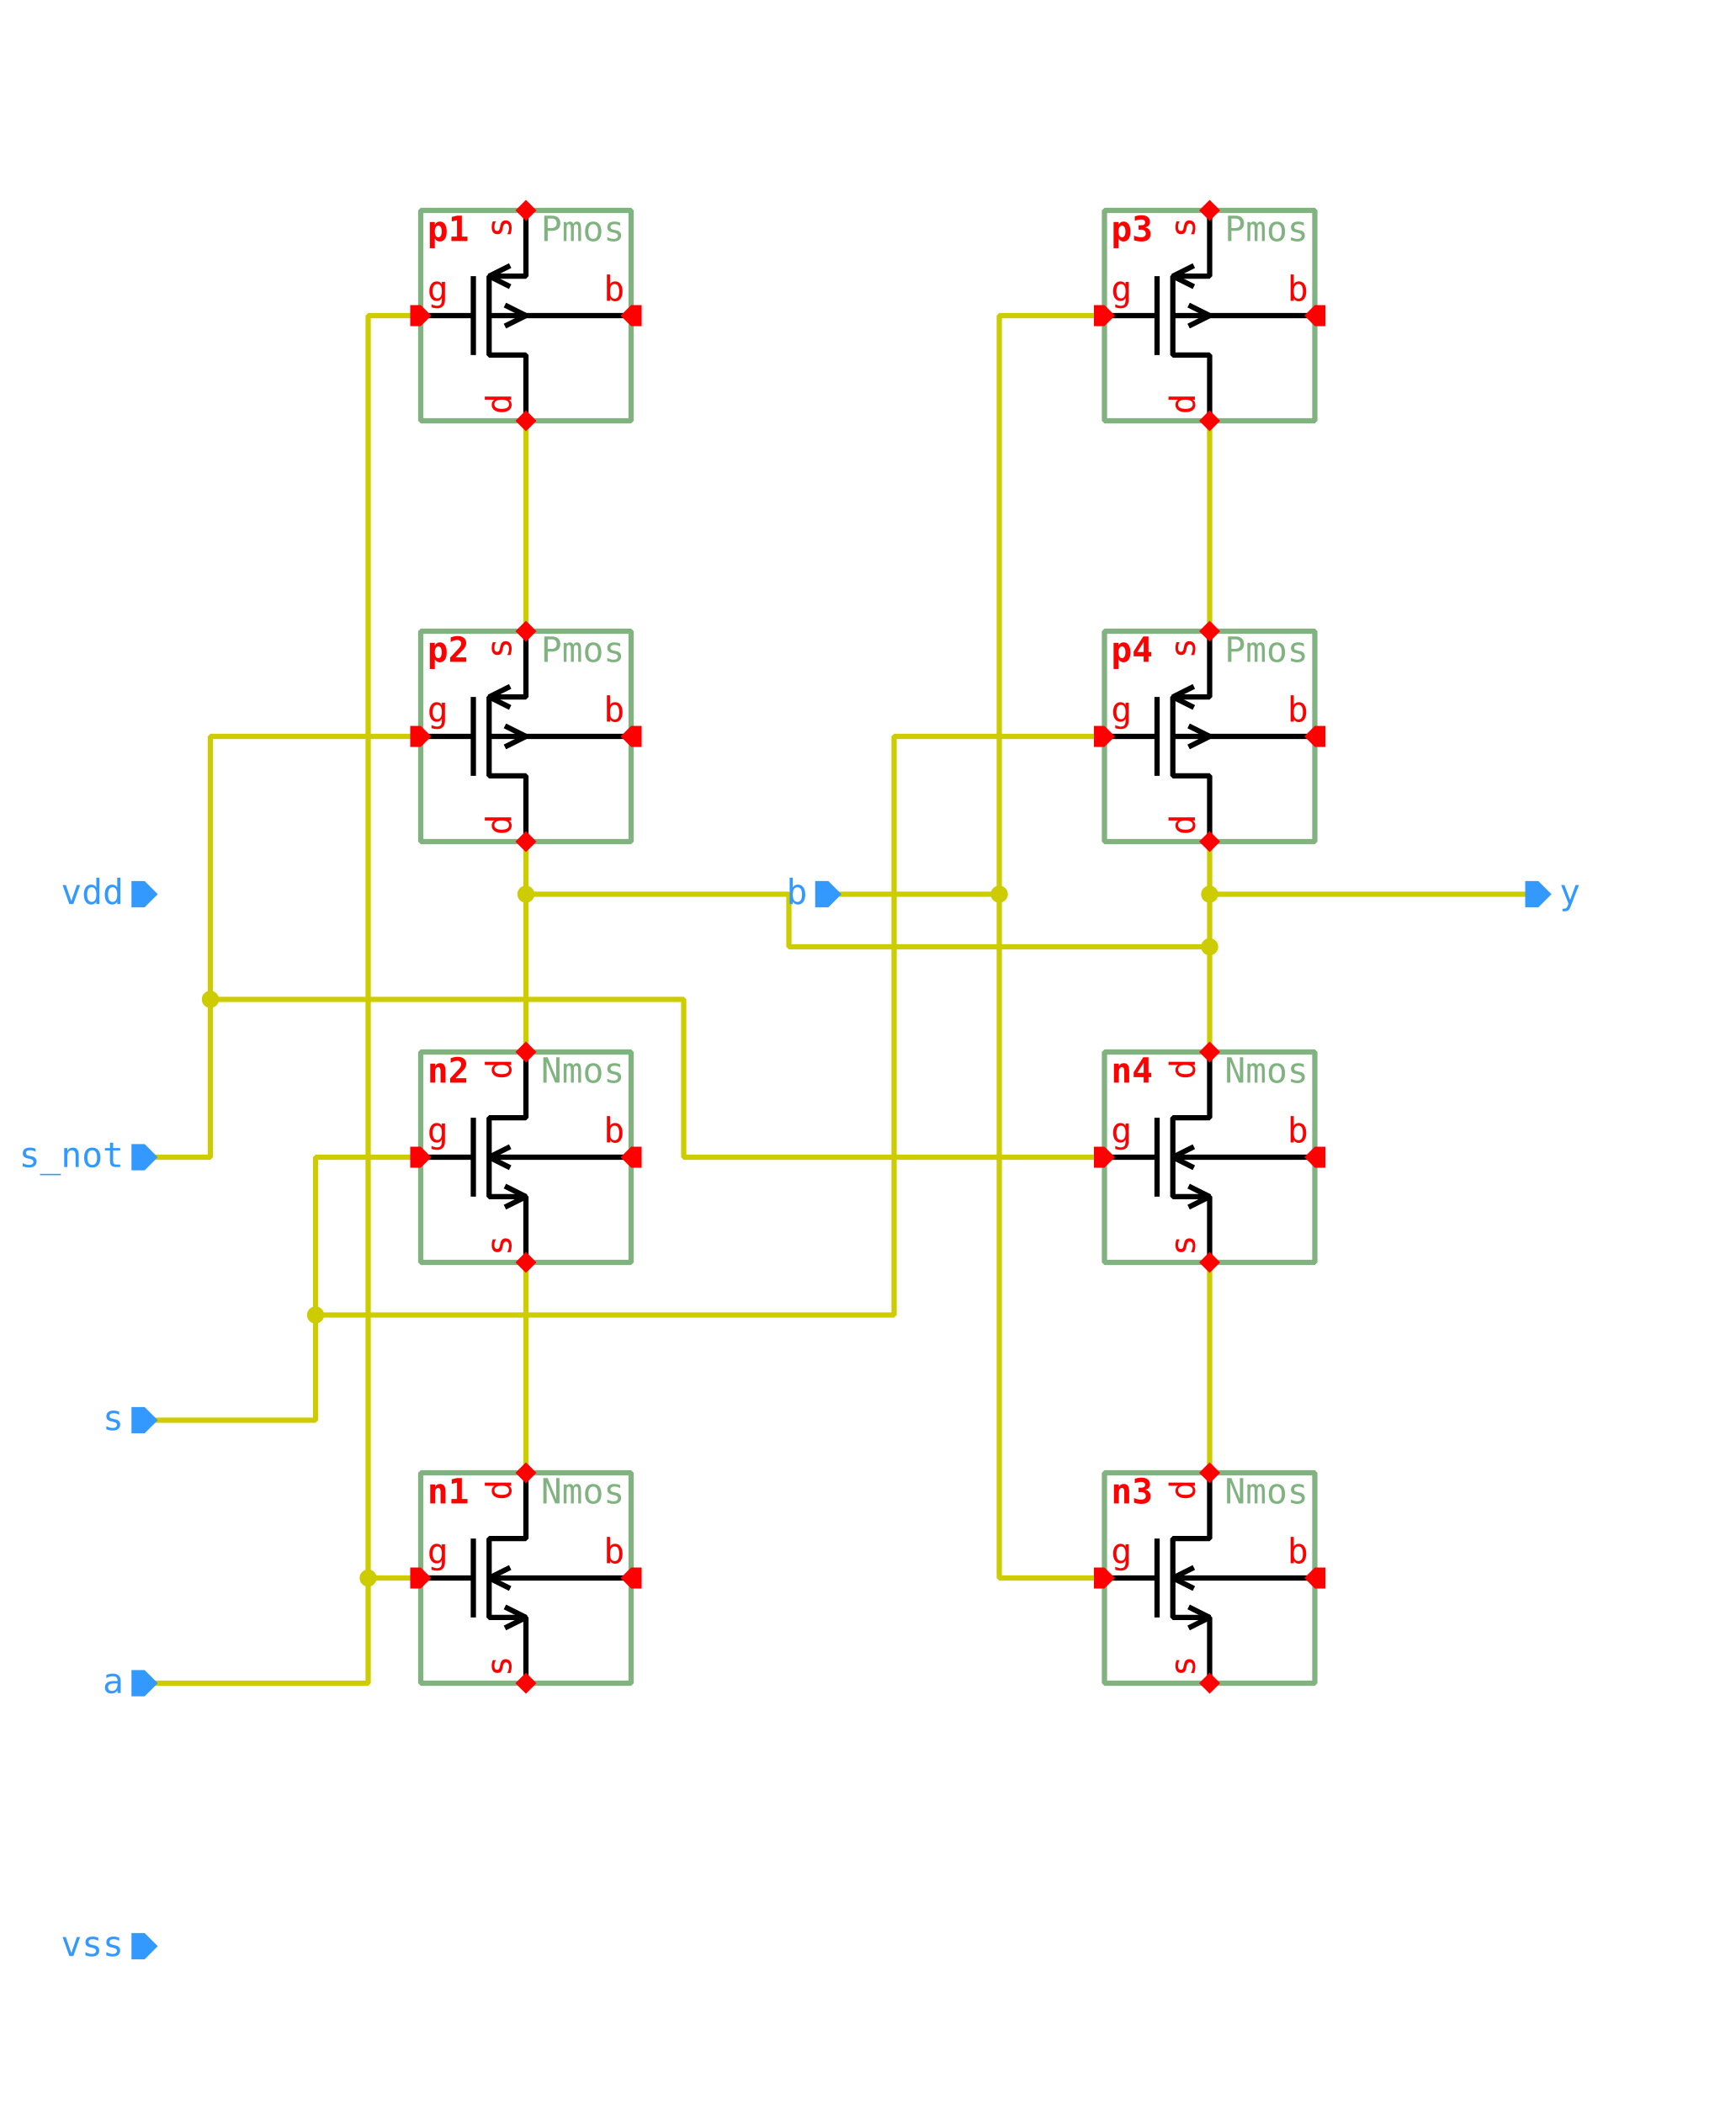
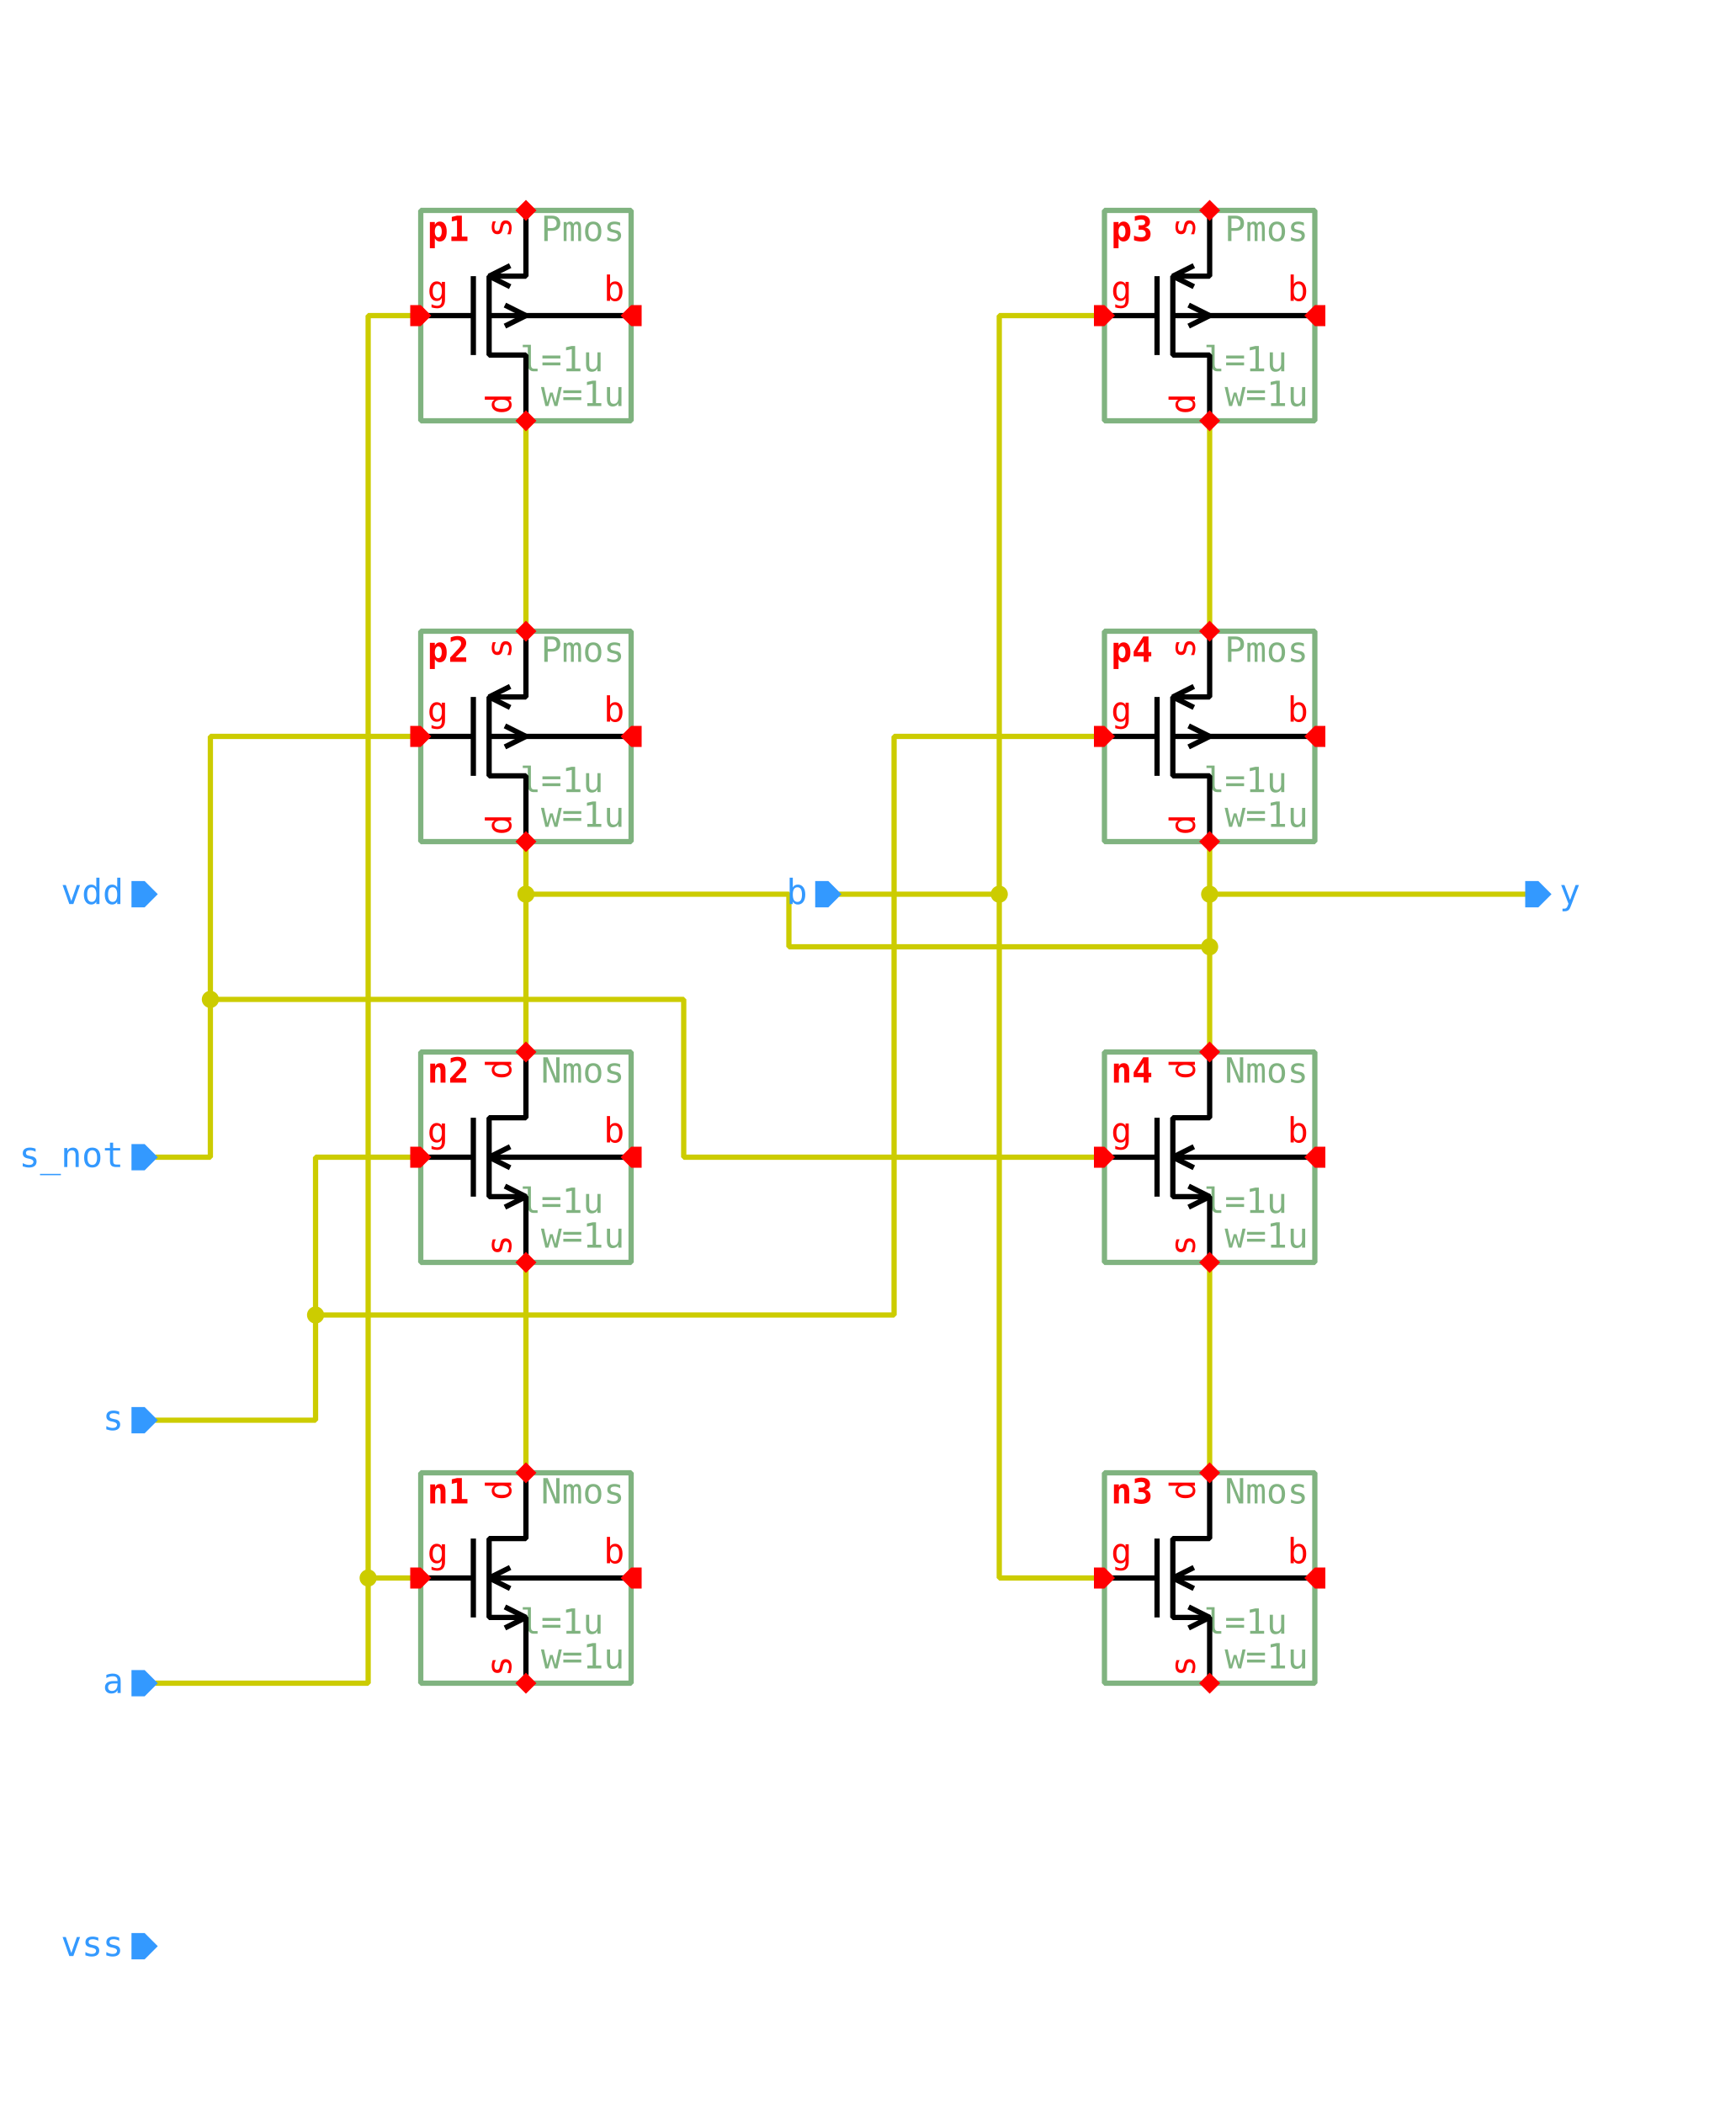
<svg xmlns="http://www.w3.org/2000/svg" width="1155.0px" height="1400.0px" viewBox="-1.0 -1.0 33.0 40.0">
  <style type="text/css">svg { stroke-linecap: butt; stroke-linejoin: bevel; } text { font-size: 11pt; font-family: "Inconsolata", monospace; font-stretch: 75%; } .instanceName { font-weight: bold; fill: #f00; } .pinLabel, .pinArrow { fill: #f00; } .params, .cellName { fill: #80b380; } .symbolOutline { stroke: #80b380; } .symbolPoly { stroke: #000; } .symbolOutline, .symbolPoly, .schemWire, .tapPoint { fill: none; stroke-width: 0.1; } #grid { fill: #ccc; } .schemWire, .tapPoint { stroke: #cc0; } .schemWire { stroke-linecap: square; } .connPoint, .tapPointLabel { fill: #cc0; } .portArrow, .portLabel { fill: #39f; }</style>
  <g transform="matrix(1 0 0 -1 0 38.0)">
    <path d="M9.0 31.0 L9.0 27.0" class="schemWire" />
    <path d="M9.0 15.0 L9.0 11.0" class="schemWire" />
    <path d="M22.0 31.0 L22.0 27.0" class="schemWire" />
    <path d="M22.0 15.0 L22.0 11.0" class="schemWire" />
    <path d="M2.0 7.0 L3.0 7.0 L6.0 7.0 L6.0 9.0 L7.0 9.0" class="schemWire" />
    <path d="M6.0 9.0 L6.0 33.0 L7.0 33.0" class="schemWire" />
    <path d="M28.0 22.0 L27.0 22.0 L22.0 22.0 L22.0 23.0" class="schemWire" />
    <path d="M22.0 22.0 L22.0 21.0 L22.0 19.0" class="schemWire" />
    <path d="M22.0 21.0 L14.0 21.0 L14.0 22.0 L9.0 22.0 L9.0 23.0" class="schemWire" />
    <path d="M9.0 22.0 L9.0 19.0" class="schemWire" />
    <path d="M2.0 12.0 L3.0 12.0 L5.0 12.0 L5.0 14.0 L5.0 17.0 L7.0 17.0" class="schemWire" />
    <path d="M5.0 14.0 L16.0 14.0 L16.0 25.0 L20.0 25.0" class="schemWire" />
    <path d="M2.0 17.0 L3.0 17.0 L3.0 20.0 L3.0 25.0 L7.0 25.0" class="schemWire" />
    <path d="M3.0 20.0 L12.0 20.0 L12.0 17.0 L20.0 17.0" class="schemWire" />
    <path d="M15.0 22.0 L16.0 22.0 L18.0 22.0 L18.0 33.0 L20.0 33.0" class="schemWire" />
    <path d="M18.0 22.0 L18.0 9.0 L20.0 9.0" class="schemWire" />
    <circle cx="9.0" cy="22.0" r="0.163" class="connPoint" />
    <circle cx="22.0" cy="21.0" r="0.163" class="connPoint" />
    <circle cx="22.0" cy="22.0" r="0.163" class="connPoint" />
    <circle cx="6.0" cy="9.0" r="0.163" class="connPoint" />
    <circle cx="18.0" cy="22.0" r="0.163" class="connPoint" />
    <circle cx="5.0" cy="14.0" r="0.163" class="connPoint" />
    <circle cx="3.0" cy="20.0" r="0.163" class="connPoint" />
    <g>
      <rect x="7.0" y="31.0" width="4.0" height="4.0" class="symbolOutline" />
      <text transform="matrix(0.045 0 0 -0.045 10.875 34.875)" dominant-baseline="hanging" text-anchor="end" class="cellName">Pmos</text>
-       <text transform="matrix(0.045 0 0 -0.045 10.875 31.125)" dominant-baseline="ideographic" text-anchor="end" class="params" />
+       <text transform="matrix(0.045 0 0 -0.045 10.875 31.125)" dominant-baseline="ideographic" text-anchor="end" class="params">
+         <tspan x="0" y="-1em">l=1u</tspan>
+         <tspan x="0" y="0em">w=1u</tspan>
+       </text>
      <text transform="matrix(0.045 0 0 -0.045 7.125 34.875)" dominant-baseline="hanging" text-anchor="start" class="instanceName">p1</text>
      <path d="M2.0 0.0 L2.0 1.25 L1.3 1.25 L1.3 2.75 L2.0 2.75 L2.0 4.0" transform="matrix(1 0 0 1 7.0 31.0)" class="symbolPoly" />
      <path d="M1.0 1.25 L1.0 2.75" transform="matrix(1 0 0 1 7.0 31.0)" class="symbolPoly" />
      <path d="M0.0 2.0 L1.0 2.0" transform="matrix(1 0 0 1 7.0 31.0)" class="symbolPoly" />
      <path d="M4.0 2.0 L1.3 2.0" transform="matrix(1 0 0 1 7.0 31.0)" class="symbolPoly" />
      <path d="M1.7 2.55 L1.3 2.75 L1.7 2.95" transform="matrix(1 0 0 1 7.0 31.0)" class="symbolPoly" />
      <path d="M1.6 1.8 L2.0 2.0 L1.6 2.2" transform="matrix(1 0 0 1 7.0 31.0)" class="symbolPoly" />
      <path d="M0 0 L0.2 -0.2 L0.2 -0.4 L0 -0.4 L-0.2 -0.4 L-0.2 -0.2 Z" transform="matrix(0 -1 1 0 7.2 33.0)" class="pinArrow" />
      <text transform="matrix(0.045 0 0 -0.045 7.125 33.125)" dominant-baseline="ideographic" text-anchor="start" class="pinLabel">g</text>
      <path d="M0 0 L0.2 -0.2 L0.2 -0.2 L0 -0.4 L-0.2 -0.2 L-0.2 -0.2 Z" transform="matrix(1 0 0 1 9.0 31.2)" class="pinArrow" />
      <text transform="matrix(0 0.045 0.045 0 8.875 31.125)" dominant-baseline="ideographic" text-anchor="start" class="pinLabel">d</text>
      <path d="M0 0 L0.2 -0.2 L0.2 -0.2 L0 -0.4 L-0.2 -0.2 L-0.2 -0.2 Z" transform="matrix(-1 0 0 -1 9.0 34.8)" class="pinArrow" />
      <text transform="matrix(0 0.045 0.045 0 8.875 34.875)" dominant-baseline="ideographic" text-anchor="end" class="pinLabel">s</text>
      <path d="M0 0 L0.2 -0.2 L0.2 -0.4 L0 -0.4 L-0.2 -0.4 L-0.2 -0.2 Z" transform="matrix(0 1 -1 0 10.8 33.0)" class="pinArrow" />
      <text transform="matrix(0.045 0 0 -0.045 10.875 33.125)" dominant-baseline="ideographic" text-anchor="end" class="pinLabel">b</text>
    </g>
    <g>
      <rect x="7.0" y="23.0" width="4.0" height="4.0" class="symbolOutline" />
      <text transform="matrix(0.045 0 0 -0.045 10.875 26.875)" dominant-baseline="hanging" text-anchor="end" class="cellName">Pmos</text>
-       <text transform="matrix(0.045 0 0 -0.045 10.875 23.125)" dominant-baseline="ideographic" text-anchor="end" class="params" />
+       <text transform="matrix(0.045 0 0 -0.045 10.875 23.125)" dominant-baseline="ideographic" text-anchor="end" class="params">
+         <tspan x="0" y="-1em">l=1u</tspan>
+         <tspan x="0" y="0em">w=1u</tspan>
+       </text>
      <text transform="matrix(0.045 0 0 -0.045 7.125 26.875)" dominant-baseline="hanging" text-anchor="start" class="instanceName">p2</text>
      <path d="M2.0 0.0 L2.0 1.25 L1.3 1.25 L1.3 2.75 L2.0 2.75 L2.0 4.0" transform="matrix(1 0 0 1 7.0 23.0)" class="symbolPoly" />
      <path d="M1.0 1.25 L1.0 2.75" transform="matrix(1 0 0 1 7.0 23.0)" class="symbolPoly" />
      <path d="M0.0 2.0 L1.0 2.0" transform="matrix(1 0 0 1 7.0 23.0)" class="symbolPoly" />
      <path d="M4.0 2.0 L1.3 2.0" transform="matrix(1 0 0 1 7.0 23.0)" class="symbolPoly" />
      <path d="M1.7 2.55 L1.3 2.75 L1.7 2.95" transform="matrix(1 0 0 1 7.0 23.0)" class="symbolPoly" />
      <path d="M1.6 1.8 L2.0 2.0 L1.6 2.2" transform="matrix(1 0 0 1 7.0 23.0)" class="symbolPoly" />
      <path d="M0 0 L0.2 -0.2 L0.2 -0.4 L0 -0.4 L-0.2 -0.4 L-0.2 -0.2 Z" transform="matrix(0 -1 1 0 7.2 25.0)" class="pinArrow" />
      <text transform="matrix(0.045 0 0 -0.045 7.125 25.125)" dominant-baseline="ideographic" text-anchor="start" class="pinLabel">g</text>
      <path d="M0 0 L0.2 -0.2 L0.2 -0.2 L0 -0.4 L-0.2 -0.2 L-0.2 -0.2 Z" transform="matrix(1 0 0 1 9.0 23.2)" class="pinArrow" />
      <text transform="matrix(0 0.045 0.045 0 8.875 23.125)" dominant-baseline="ideographic" text-anchor="start" class="pinLabel">d</text>
      <path d="M0 0 L0.2 -0.2 L0.2 -0.2 L0 -0.4 L-0.2 -0.2 L-0.2 -0.2 Z" transform="matrix(-1 0 0 -1 9.0 26.8)" class="pinArrow" />
      <text transform="matrix(0 0.045 0.045 0 8.875 26.875)" dominant-baseline="ideographic" text-anchor="end" class="pinLabel">s</text>
      <path d="M0 0 L0.2 -0.2 L0.2 -0.4 L0 -0.4 L-0.2 -0.4 L-0.2 -0.2 Z" transform="matrix(0 1 -1 0 10.8 25.0)" class="pinArrow" />
      <text transform="matrix(0.045 0 0 -0.045 10.875 25.125)" dominant-baseline="ideographic" text-anchor="end" class="pinLabel">b</text>
    </g>
    <g>
      <rect x="7.0" y="15.0" width="4.0" height="4.0" class="symbolOutline" />
      <text transform="matrix(0.045 0 0 -0.045 10.875 18.875)" dominant-baseline="hanging" text-anchor="end" class="cellName">Nmos</text>
-       <text transform="matrix(0.045 0 0 -0.045 10.875 15.125)" dominant-baseline="ideographic" text-anchor="end" class="params" />
+       <text transform="matrix(0.045 0 0 -0.045 10.875 15.125)" dominant-baseline="ideographic" text-anchor="end" class="params">
+         <tspan x="0" y="-1em">l=1u</tspan>
+         <tspan x="0" y="0em">w=1u</tspan>
+       </text>
      <text transform="matrix(0.045 0 0 -0.045 7.125 18.875)" dominant-baseline="hanging" text-anchor="start" class="instanceName">n2</text>
      <path d="M2.0 0.0 L2.0 1.25 L1.3 1.25 L1.3 2.75 L2.0 2.75 L2.0 4.0" transform="matrix(1 0 0 1 7.0 15.0)" class="symbolPoly" />
      <path d="M1.0 1.25 L1.0 2.75" transform="matrix(1 0 0 1 7.0 15.0)" class="symbolPoly" />
      <path d="M0.0 2.0 L1.0 2.0" transform="matrix(1 0 0 1 7.0 15.0)" class="symbolPoly" />
      <path d="M4.0 2.0 L1.3 2.0" transform="matrix(1 0 0 1 7.0 15.0)" class="symbolPoly" />
      <path d="M1.7 1.8 L1.3 2.0 L1.7 2.2" transform="matrix(1 0 0 1 7.0 15.0)" class="symbolPoly" />
      <path d="M1.6 1.05 L2.0 1.25 L1.6 1.45" transform="matrix(1 0 0 1 7.0 15.0)" class="symbolPoly" />
      <path d="M0 0 L0.2 -0.2 L0.2 -0.4 L0 -0.4 L-0.2 -0.4 L-0.2 -0.2 Z" transform="matrix(0 -1 1 0 7.2 17.0)" class="pinArrow" />
      <text transform="matrix(0.045 0 0 -0.045 7.125 17.125)" dominant-baseline="ideographic" text-anchor="start" class="pinLabel">g</text>
      <path d="M0 0 L0.2 -0.2 L0.2 -0.2 L0 -0.4 L-0.2 -0.2 L-0.2 -0.2 Z" transform="matrix(1 0 0 1 9.0 15.2)" class="pinArrow" />
      <text transform="matrix(0 0.045 0.045 0 8.875 15.125)" dominant-baseline="ideographic" text-anchor="start" class="pinLabel">s</text>
      <path d="M0 0 L0.2 -0.2 L0.2 -0.2 L0 -0.4 L-0.2 -0.2 L-0.2 -0.2 Z" transform="matrix(-1 0 0 -1 9.0 18.8)" class="pinArrow" />
      <text transform="matrix(0 0.045 0.045 0 8.875 18.875)" dominant-baseline="ideographic" text-anchor="end" class="pinLabel">d</text>
      <path d="M0 0 L0.2 -0.2 L0.2 -0.4 L0 -0.4 L-0.2 -0.4 L-0.2 -0.2 Z" transform="matrix(0 1 -1 0 10.8 17.0)" class="pinArrow" />
      <text transform="matrix(0.045 0 0 -0.045 10.875 17.125)" dominant-baseline="ideographic" text-anchor="end" class="pinLabel">b</text>
    </g>
    <g>
      <rect x="7.0" y="7.0" width="4.0" height="4.0" class="symbolOutline" />
      <text transform="matrix(0.045 0 0 -0.045 10.875 10.875)" dominant-baseline="hanging" text-anchor="end" class="cellName">Nmos</text>
-       <text transform="matrix(0.045 0 0 -0.045 10.875 7.125)" dominant-baseline="ideographic" text-anchor="end" class="params" />
+       <text transform="matrix(0.045 0 0 -0.045 10.875 7.125)" dominant-baseline="ideographic" text-anchor="end" class="params">
+         <tspan x="0" y="-1em">l=1u</tspan>
+         <tspan x="0" y="0em">w=1u</tspan>
+       </text>
      <text transform="matrix(0.045 0 0 -0.045 7.125 10.875)" dominant-baseline="hanging" text-anchor="start" class="instanceName">n1</text>
      <path d="M2.0 0.0 L2.0 1.25 L1.3 1.25 L1.3 2.75 L2.0 2.75 L2.0 4.0" transform="matrix(1 0 0 1 7.0 7.0)" class="symbolPoly" />
      <path d="M1.0 1.25 L1.0 2.75" transform="matrix(1 0 0 1 7.0 7.0)" class="symbolPoly" />
      <path d="M0.0 2.0 L1.0 2.0" transform="matrix(1 0 0 1 7.0 7.0)" class="symbolPoly" />
      <path d="M4.0 2.0 L1.3 2.0" transform="matrix(1 0 0 1 7.0 7.0)" class="symbolPoly" />
      <path d="M1.7 1.8 L1.3 2.0 L1.7 2.2" transform="matrix(1 0 0 1 7.0 7.0)" class="symbolPoly" />
      <path d="M1.6 1.05 L2.0 1.25 L1.6 1.45" transform="matrix(1 0 0 1 7.0 7.0)" class="symbolPoly" />
      <path d="M0 0 L0.2 -0.2 L0.2 -0.4 L0 -0.4 L-0.2 -0.4 L-0.2 -0.2 Z" transform="matrix(0 -1 1 0 7.2 9.0)" class="pinArrow" />
      <text transform="matrix(0.045 0 0 -0.045 7.125 9.125)" dominant-baseline="ideographic" text-anchor="start" class="pinLabel">g</text>
      <path d="M0 0 L0.2 -0.2 L0.2 -0.2 L0 -0.4 L-0.2 -0.2 L-0.2 -0.2 Z" transform="matrix(1 0 0 1 9.0 7.2)" class="pinArrow" />
      <text transform="matrix(0 0.045 0.045 0 8.875 7.125)" dominant-baseline="ideographic" text-anchor="start" class="pinLabel">s</text>
      <path d="M0 0 L0.2 -0.2 L0.2 -0.2 L0 -0.4 L-0.2 -0.2 L-0.2 -0.2 Z" transform="matrix(-1 0 0 -1 9.0 10.8)" class="pinArrow" />
      <text transform="matrix(0 0.045 0.045 0 8.875 10.875)" dominant-baseline="ideographic" text-anchor="end" class="pinLabel">d</text>
      <path d="M0 0 L0.2 -0.2 L0.2 -0.4 L0 -0.4 L-0.2 -0.4 L-0.2 -0.2 Z" transform="matrix(0 1 -1 0 10.8 9.0)" class="pinArrow" />
      <text transform="matrix(0.045 0 0 -0.045 10.875 9.125)" dominant-baseline="ideographic" text-anchor="end" class="pinLabel">b</text>
    </g>
    <g>
      <rect x="20.0" y="31.0" width="4.0" height="4.0" class="symbolOutline" />
      <text transform="matrix(0.045 0 0 -0.045 23.875 34.875)" dominant-baseline="hanging" text-anchor="end" class="cellName">Pmos</text>
-       <text transform="matrix(0.045 0 0 -0.045 23.875 31.125)" dominant-baseline="ideographic" text-anchor="end" class="params" />
+       <text transform="matrix(0.045 0 0 -0.045 23.875 31.125)" dominant-baseline="ideographic" text-anchor="end" class="params">
+         <tspan x="0" y="-1em">l=1u</tspan>
+         <tspan x="0" y="0em">w=1u</tspan>
+       </text>
      <text transform="matrix(0.045 0 0 -0.045 20.125 34.875)" dominant-baseline="hanging" text-anchor="start" class="instanceName">p3</text>
      <path d="M2.0 0.0 L2.0 1.25 L1.3 1.25 L1.3 2.75 L2.0 2.75 L2.0 4.0" transform="matrix(1 0 0 1 20.0 31.0)" class="symbolPoly" />
      <path d="M1.0 1.25 L1.0 2.75" transform="matrix(1 0 0 1 20.0 31.0)" class="symbolPoly" />
      <path d="M0.0 2.0 L1.0 2.0" transform="matrix(1 0 0 1 20.0 31.0)" class="symbolPoly" />
      <path d="M4.0 2.0 L1.3 2.0" transform="matrix(1 0 0 1 20.0 31.0)" class="symbolPoly" />
      <path d="M1.7 2.55 L1.3 2.75 L1.7 2.95" transform="matrix(1 0 0 1 20.0 31.0)" class="symbolPoly" />
      <path d="M1.6 1.8 L2.0 2.0 L1.6 2.2" transform="matrix(1 0 0 1 20.0 31.0)" class="symbolPoly" />
      <path d="M0 0 L0.2 -0.2 L0.2 -0.4 L0 -0.4 L-0.2 -0.4 L-0.2 -0.2 Z" transform="matrix(0 -1 1 0 20.2 33.0)" class="pinArrow" />
      <text transform="matrix(0.045 0 0 -0.045 20.125 33.125)" dominant-baseline="ideographic" text-anchor="start" class="pinLabel">g</text>
      <path d="M0 0 L0.2 -0.2 L0.2 -0.2 L0 -0.4 L-0.2 -0.2 L-0.2 -0.2 Z" transform="matrix(1 0 0 1 22.0 31.2)" class="pinArrow" />
      <text transform="matrix(0 0.045 0.045 0 21.875 31.125)" dominant-baseline="ideographic" text-anchor="start" class="pinLabel">d</text>
      <path d="M0 0 L0.2 -0.2 L0.2 -0.2 L0 -0.4 L-0.2 -0.2 L-0.2 -0.2 Z" transform="matrix(-1 0 0 -1 22.0 34.8)" class="pinArrow" />
      <text transform="matrix(0 0.045 0.045 0 21.875 34.875)" dominant-baseline="ideographic" text-anchor="end" class="pinLabel">s</text>
      <path d="M0 0 L0.2 -0.2 L0.2 -0.4 L0 -0.4 L-0.2 -0.4 L-0.2 -0.2 Z" transform="matrix(0 1 -1 0 23.8 33.0)" class="pinArrow" />
      <text transform="matrix(0.045 0 0 -0.045 23.875 33.125)" dominant-baseline="ideographic" text-anchor="end" class="pinLabel">b</text>
    </g>
    <g>
      <rect x="20.0" y="23.0" width="4.0" height="4.0" class="symbolOutline" />
      <text transform="matrix(0.045 0 0 -0.045 23.875 26.875)" dominant-baseline="hanging" text-anchor="end" class="cellName">Pmos</text>
-       <text transform="matrix(0.045 0 0 -0.045 23.875 23.125)" dominant-baseline="ideographic" text-anchor="end" class="params" />
+       <text transform="matrix(0.045 0 0 -0.045 23.875 23.125)" dominant-baseline="ideographic" text-anchor="end" class="params">
+         <tspan x="0" y="-1em">l=1u</tspan>
+         <tspan x="0" y="0em">w=1u</tspan>
+       </text>
      <text transform="matrix(0.045 0 0 -0.045 20.125 26.875)" dominant-baseline="hanging" text-anchor="start" class="instanceName">p4</text>
      <path d="M2.0 0.0 L2.0 1.25 L1.3 1.25 L1.3 2.75 L2.0 2.75 L2.0 4.0" transform="matrix(1 0 0 1 20.0 23.0)" class="symbolPoly" />
      <path d="M1.0 1.25 L1.0 2.75" transform="matrix(1 0 0 1 20.0 23.0)" class="symbolPoly" />
      <path d="M0.0 2.0 L1.0 2.0" transform="matrix(1 0 0 1 20.0 23.0)" class="symbolPoly" />
      <path d="M4.0 2.0 L1.3 2.0" transform="matrix(1 0 0 1 20.0 23.0)" class="symbolPoly" />
      <path d="M1.7 2.55 L1.3 2.75 L1.7 2.95" transform="matrix(1 0 0 1 20.0 23.0)" class="symbolPoly" />
      <path d="M1.6 1.8 L2.0 2.0 L1.6 2.2" transform="matrix(1 0 0 1 20.0 23.0)" class="symbolPoly" />
      <path d="M0 0 L0.2 -0.2 L0.2 -0.4 L0 -0.4 L-0.2 -0.4 L-0.2 -0.2 Z" transform="matrix(0 -1 1 0 20.2 25.0)" class="pinArrow" />
      <text transform="matrix(0.045 0 0 -0.045 20.125 25.125)" dominant-baseline="ideographic" text-anchor="start" class="pinLabel">g</text>
      <path d="M0 0 L0.2 -0.2 L0.2 -0.2 L0 -0.4 L-0.2 -0.2 L-0.2 -0.2 Z" transform="matrix(1 0 0 1 22.0 23.2)" class="pinArrow" />
      <text transform="matrix(0 0.045 0.045 0 21.875 23.125)" dominant-baseline="ideographic" text-anchor="start" class="pinLabel">d</text>
      <path d="M0 0 L0.2 -0.2 L0.2 -0.2 L0 -0.4 L-0.2 -0.2 L-0.2 -0.2 Z" transform="matrix(-1 0 0 -1 22.0 26.8)" class="pinArrow" />
      <text transform="matrix(0 0.045 0.045 0 21.875 26.875)" dominant-baseline="ideographic" text-anchor="end" class="pinLabel">s</text>
      <path d="M0 0 L0.2 -0.2 L0.2 -0.4 L0 -0.4 L-0.2 -0.4 L-0.2 -0.2 Z" transform="matrix(0 1 -1 0 23.8 25.0)" class="pinArrow" />
      <text transform="matrix(0.045 0 0 -0.045 23.875 25.125)" dominant-baseline="ideographic" text-anchor="end" class="pinLabel">b</text>
    </g>
    <g>
      <rect x="20.0" y="15.0" width="4.0" height="4.0" class="symbolOutline" />
      <text transform="matrix(0.045 0 0 -0.045 23.875 18.875)" dominant-baseline="hanging" text-anchor="end" class="cellName">Nmos</text>
-       <text transform="matrix(0.045 0 0 -0.045 23.875 15.125)" dominant-baseline="ideographic" text-anchor="end" class="params" />
+       <text transform="matrix(0.045 0 0 -0.045 23.875 15.125)" dominant-baseline="ideographic" text-anchor="end" class="params">
+         <tspan x="0" y="-1em">l=1u</tspan>
+         <tspan x="0" y="0em">w=1u</tspan>
+       </text>
      <text transform="matrix(0.045 0 0 -0.045 20.125 18.875)" dominant-baseline="hanging" text-anchor="start" class="instanceName">n4</text>
      <path d="M2.0 0.0 L2.0 1.25 L1.3 1.25 L1.3 2.75 L2.0 2.75 L2.0 4.0" transform="matrix(1 0 0 1 20.0 15.0)" class="symbolPoly" />
      <path d="M1.0 1.25 L1.0 2.75" transform="matrix(1 0 0 1 20.0 15.0)" class="symbolPoly" />
      <path d="M0.0 2.0 L1.0 2.0" transform="matrix(1 0 0 1 20.0 15.0)" class="symbolPoly" />
      <path d="M4.0 2.0 L1.3 2.0" transform="matrix(1 0 0 1 20.0 15.0)" class="symbolPoly" />
      <path d="M1.7 1.8 L1.3 2.0 L1.7 2.2" transform="matrix(1 0 0 1 20.0 15.0)" class="symbolPoly" />
      <path d="M1.6 1.05 L2.0 1.25 L1.6 1.45" transform="matrix(1 0 0 1 20.0 15.0)" class="symbolPoly" />
      <path d="M0 0 L0.2 -0.2 L0.2 -0.4 L0 -0.4 L-0.2 -0.4 L-0.2 -0.2 Z" transform="matrix(0 -1 1 0 20.2 17.0)" class="pinArrow" />
      <text transform="matrix(0.045 0 0 -0.045 20.125 17.125)" dominant-baseline="ideographic" text-anchor="start" class="pinLabel">g</text>
      <path d="M0 0 L0.2 -0.2 L0.2 -0.2 L0 -0.4 L-0.2 -0.2 L-0.2 -0.2 Z" transform="matrix(1 0 0 1 22.0 15.2)" class="pinArrow" />
      <text transform="matrix(0 0.045 0.045 0 21.875 15.125)" dominant-baseline="ideographic" text-anchor="start" class="pinLabel">s</text>
      <path d="M0 0 L0.2 -0.2 L0.2 -0.2 L0 -0.4 L-0.2 -0.2 L-0.2 -0.2 Z" transform="matrix(-1 0 0 -1 22.0 18.8)" class="pinArrow" />
      <text transform="matrix(0 0.045 0.045 0 21.875 18.875)" dominant-baseline="ideographic" text-anchor="end" class="pinLabel">d</text>
      <path d="M0 0 L0.2 -0.2 L0.2 -0.4 L0 -0.4 L-0.2 -0.4 L-0.2 -0.2 Z" transform="matrix(0 1 -1 0 23.8 17.0)" class="pinArrow" />
      <text transform="matrix(0.045 0 0 -0.045 23.875 17.125)" dominant-baseline="ideographic" text-anchor="end" class="pinLabel">b</text>
    </g>
    <g>
      <rect x="20.0" y="7.0" width="4.0" height="4.0" class="symbolOutline" />
      <text transform="matrix(0.045 0 0 -0.045 23.875 10.875)" dominant-baseline="hanging" text-anchor="end" class="cellName">Nmos</text>
-       <text transform="matrix(0.045 0 0 -0.045 23.875 7.125)" dominant-baseline="ideographic" text-anchor="end" class="params" />
+       <text transform="matrix(0.045 0 0 -0.045 23.875 7.125)" dominant-baseline="ideographic" text-anchor="end" class="params">
+         <tspan x="0" y="-1em">l=1u</tspan>
+         <tspan x="0" y="0em">w=1u</tspan>
+       </text>
      <text transform="matrix(0.045 0 0 -0.045 20.125 10.875)" dominant-baseline="hanging" text-anchor="start" class="instanceName">n3</text>
      <path d="M2.0 0.0 L2.0 1.25 L1.3 1.25 L1.3 2.75 L2.0 2.75 L2.0 4.0" transform="matrix(1 0 0 1 20.0 7.0)" class="symbolPoly" />
      <path d="M1.0 1.25 L1.0 2.75" transform="matrix(1 0 0 1 20.0 7.0)" class="symbolPoly" />
      <path d="M0.0 2.0 L1.0 2.0" transform="matrix(1 0 0 1 20.0 7.0)" class="symbolPoly" />
      <path d="M4.0 2.0 L1.3 2.0" transform="matrix(1 0 0 1 20.0 7.0)" class="symbolPoly" />
      <path d="M1.7 1.8 L1.3 2.0 L1.7 2.2" transform="matrix(1 0 0 1 20.0 7.0)" class="symbolPoly" />
      <path d="M1.6 1.05 L2.0 1.25 L1.6 1.45" transform="matrix(1 0 0 1 20.0 7.0)" class="symbolPoly" />
      <path d="M0 0 L0.2 -0.2 L0.2 -0.4 L0 -0.4 L-0.2 -0.4 L-0.2 -0.2 Z" transform="matrix(0 -1 1 0 20.2 9.0)" class="pinArrow" />
      <text transform="matrix(0.045 0 0 -0.045 20.125 9.125)" dominant-baseline="ideographic" text-anchor="start" class="pinLabel">g</text>
      <path d="M0 0 L0.2 -0.2 L0.2 -0.2 L0 -0.4 L-0.2 -0.2 L-0.2 -0.2 Z" transform="matrix(1 0 0 1 22.0 7.2)" class="pinArrow" />
      <text transform="matrix(0 0.045 0.045 0 21.875 7.125)" dominant-baseline="ideographic" text-anchor="start" class="pinLabel">s</text>
      <path d="M0 0 L0.2 -0.2 L0.2 -0.2 L0 -0.4 L-0.2 -0.2 L-0.2 -0.2 Z" transform="matrix(-1 0 0 -1 22.0 10.8)" class="pinArrow" />
      <text transform="matrix(0 0.045 0.045 0 21.875 10.875)" dominant-baseline="ideographic" text-anchor="end" class="pinLabel">d</text>
      <path d="M0 0 L0.2 -0.2 L0.2 -0.4 L0 -0.4 L-0.2 -0.4 L-0.2 -0.2 Z" transform="matrix(0 1 -1 0 23.8 9.0)" class="pinArrow" />
      <text transform="matrix(0.045 0 0 -0.045 23.875 9.125)" dominant-baseline="ideographic" text-anchor="end" class="pinLabel">b</text>
    </g>
    <g>
      <path d="M0 0 L0.25 0 L0.25 -0.25 L0 -0.5 L-0.25 -0.25 L-0.25 0 Z" transform="matrix(0 1 -1 0 28.0 22.0)" class="portArrow" />
      <text transform="matrix(0.045 0 0 -0.045 28.65 22.0)" dominant-baseline="middle" text-anchor="start" class="portLabel">y</text>
    </g>
    <g>
      <path d="M0 0 L0.25 -0.25 L0.25 -0.5 L0 -0.5 L-0.25 -0.5 L-0.25 -0.25 Z" transform="matrix(0 -1 1 0 2.0 7.0)" class="portArrow" />
      <text transform="matrix(0.045 0 0 -0.045 1.35 7.0)" dominant-baseline="middle" text-anchor="end" class="portLabel">a</text>
    </g>
    <g>
      <path d="M0 0 L0.25 -0.25 L0.25 -0.5 L0 -0.5 L-0.25 -0.5 L-0.25 -0.25 Z" transform="matrix(0 -1 1 0 15.0 22.0)" class="portArrow" />
      <text transform="matrix(0.045 0 0 -0.045 14.35 22.0)" dominant-baseline="middle" text-anchor="end" class="portLabel">b</text>
    </g>
    <g>
      <path d="M0 0 L0.25 -0.25 L0.25 -0.5 L0 -0.5 L-0.25 -0.5 L-0.25 -0.25 Z" transform="matrix(0 -1 1 0 2.0 22.0)" class="portArrow" />
      <text transform="matrix(0.045 0 0 -0.045 1.35 22.0)" dominant-baseline="middle" text-anchor="end" class="portLabel">vdd</text>
    </g>
    <g>
      <path d="M0 0 L0.25 -0.25 L0.25 -0.5 L0 -0.5 L-0.25 -0.5 L-0.25 -0.25 Z" transform="matrix(0 -1 1 0 2.0 2.0)" class="portArrow" />
      <text transform="matrix(0.045 0 0 -0.045 1.35 2.0)" dominant-baseline="middle" text-anchor="end" class="portLabel">vss</text>
    </g>
    <g>
      <path d="M0 0 L0.25 -0.25 L0.25 -0.5 L0 -0.5 L-0.25 -0.5 L-0.25 -0.25 Z" transform="matrix(0 -1 1 0 2.0 12.0)" class="portArrow" />
      <text transform="matrix(0.045 0 0 -0.045 1.35 12.0)" dominant-baseline="middle" text-anchor="end" class="portLabel">s</text>
    </g>
    <g>
      <path d="M0 0 L0.25 -0.25 L0.25 -0.5 L0 -0.5 L-0.25 -0.5 L-0.25 -0.25 Z" transform="matrix(0 -1 1 0 2.0 17.0)" class="portArrow" />
      <text transform="matrix(0.045 0 0 -0.045 1.35 17.0)" dominant-baseline="middle" text-anchor="end" class="portLabel">s_not</text>
    </g>
  </g>
</svg>
